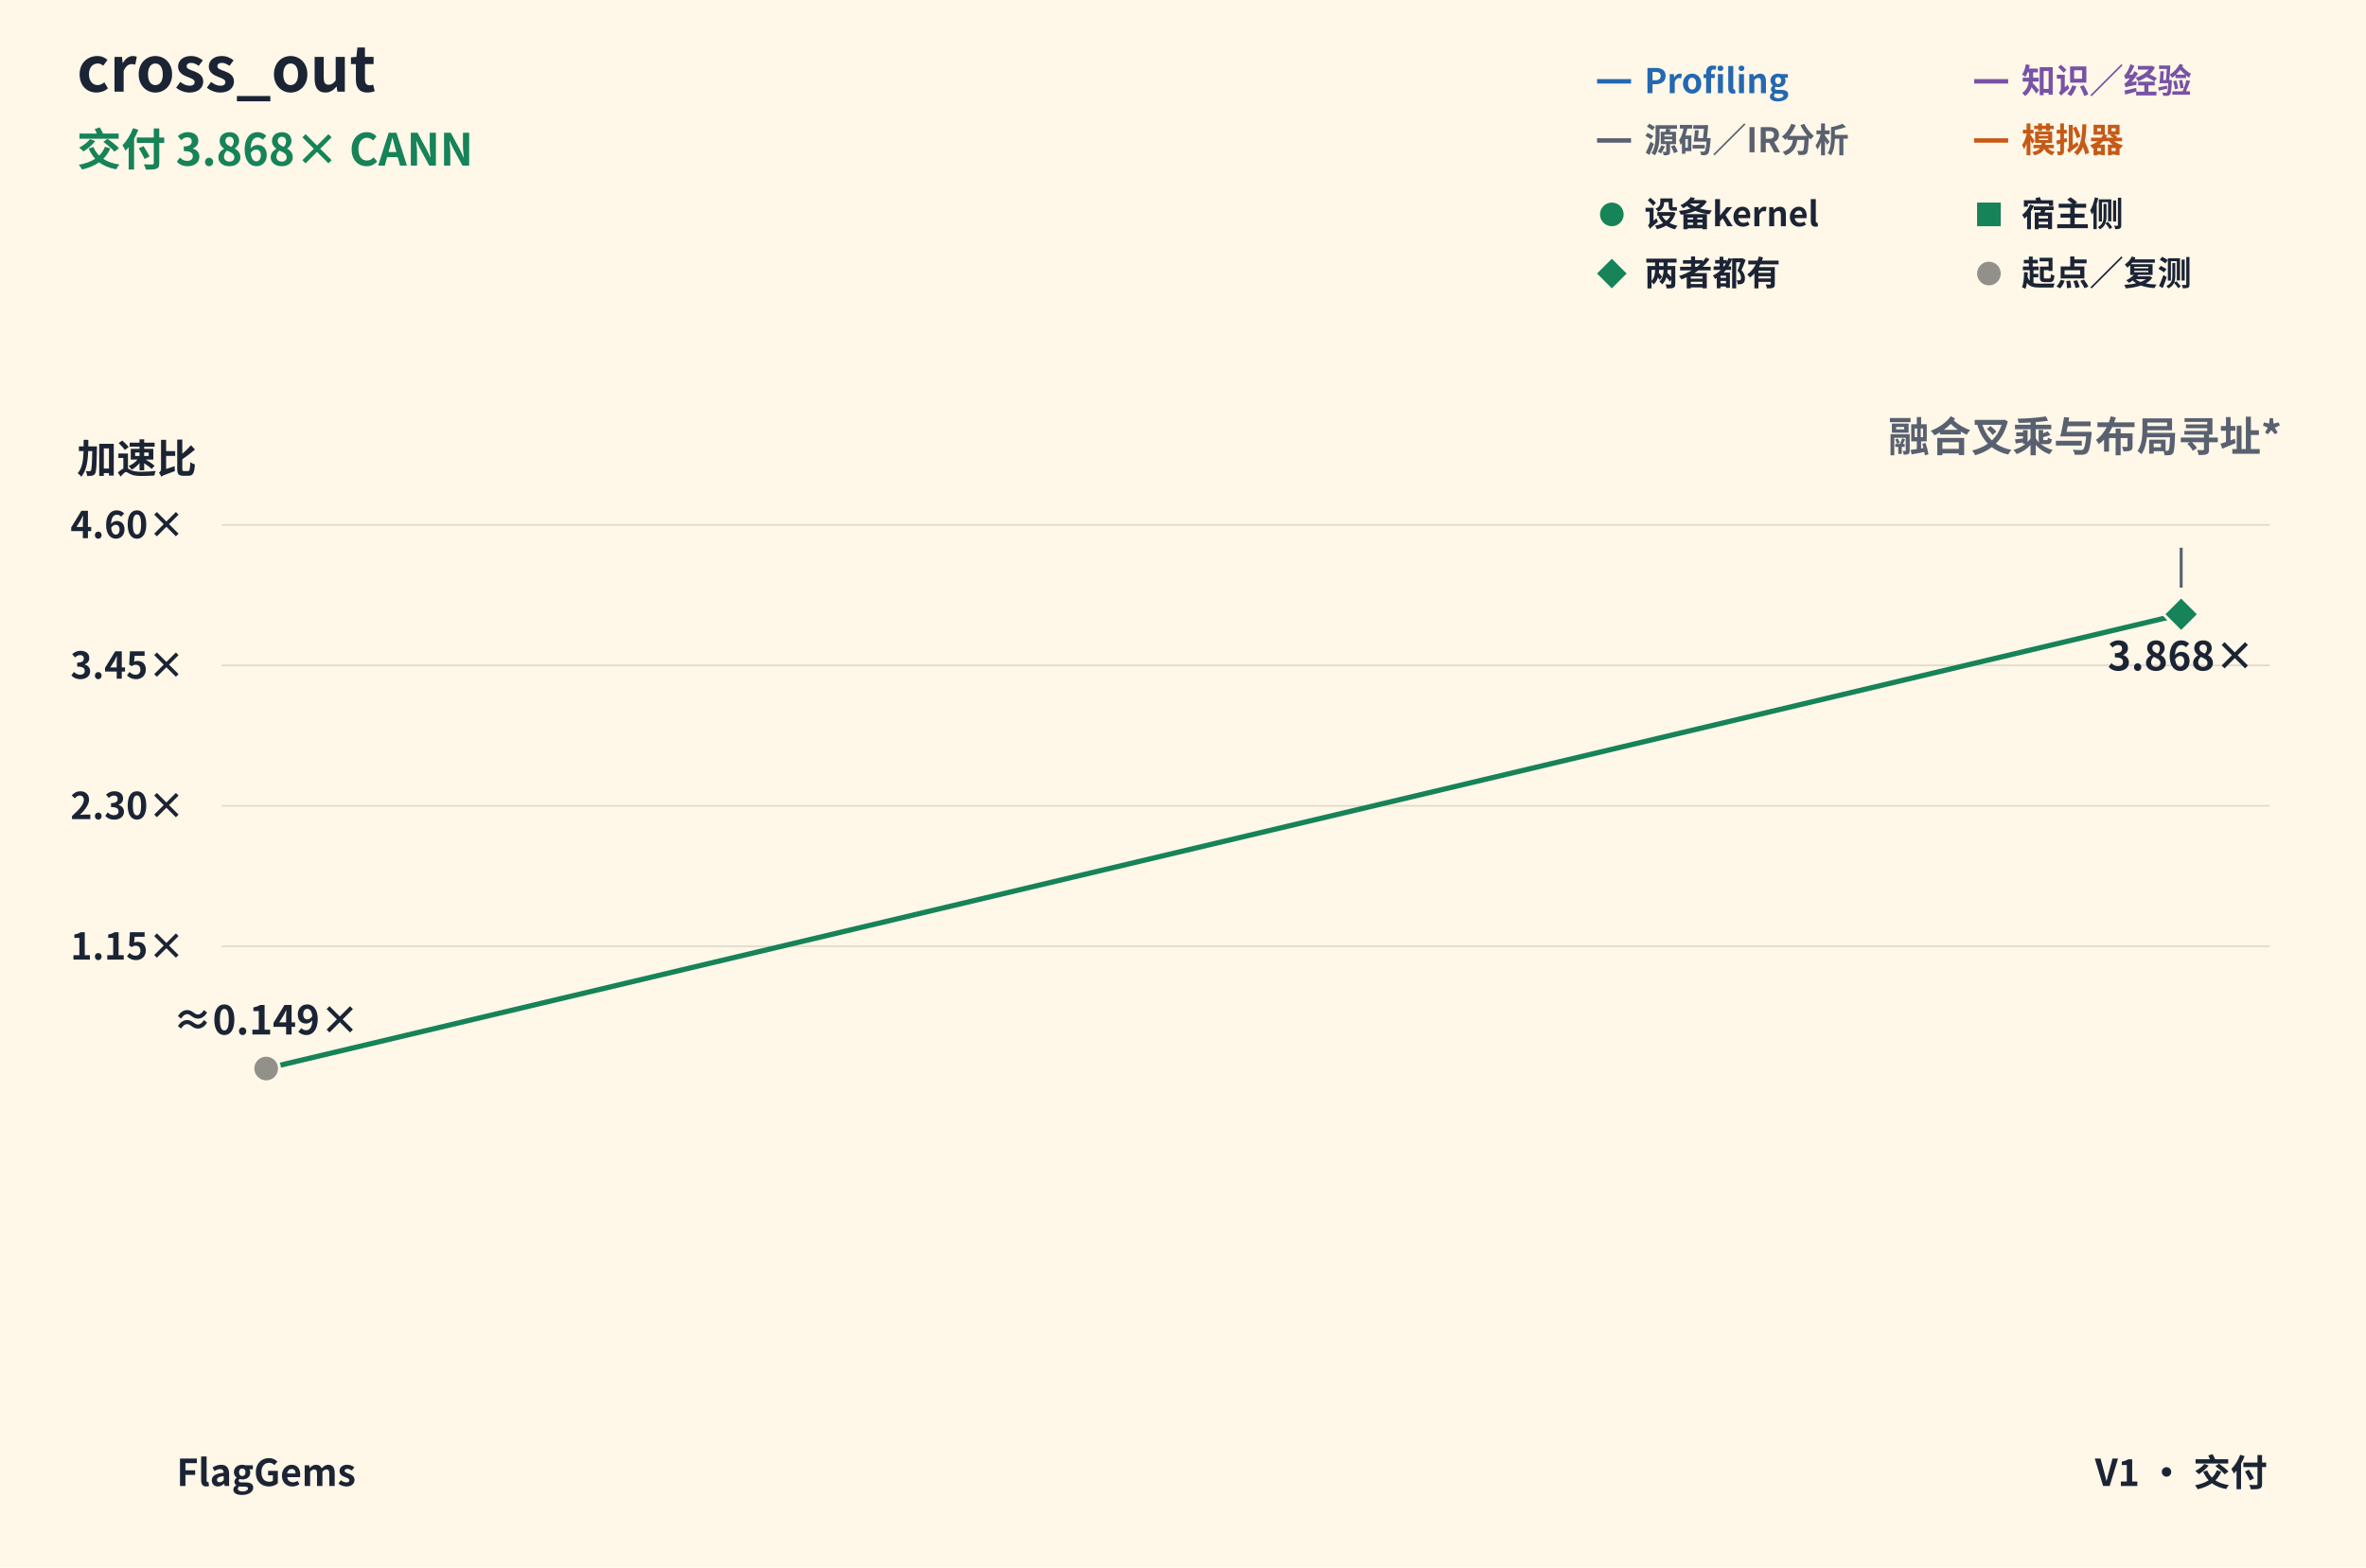
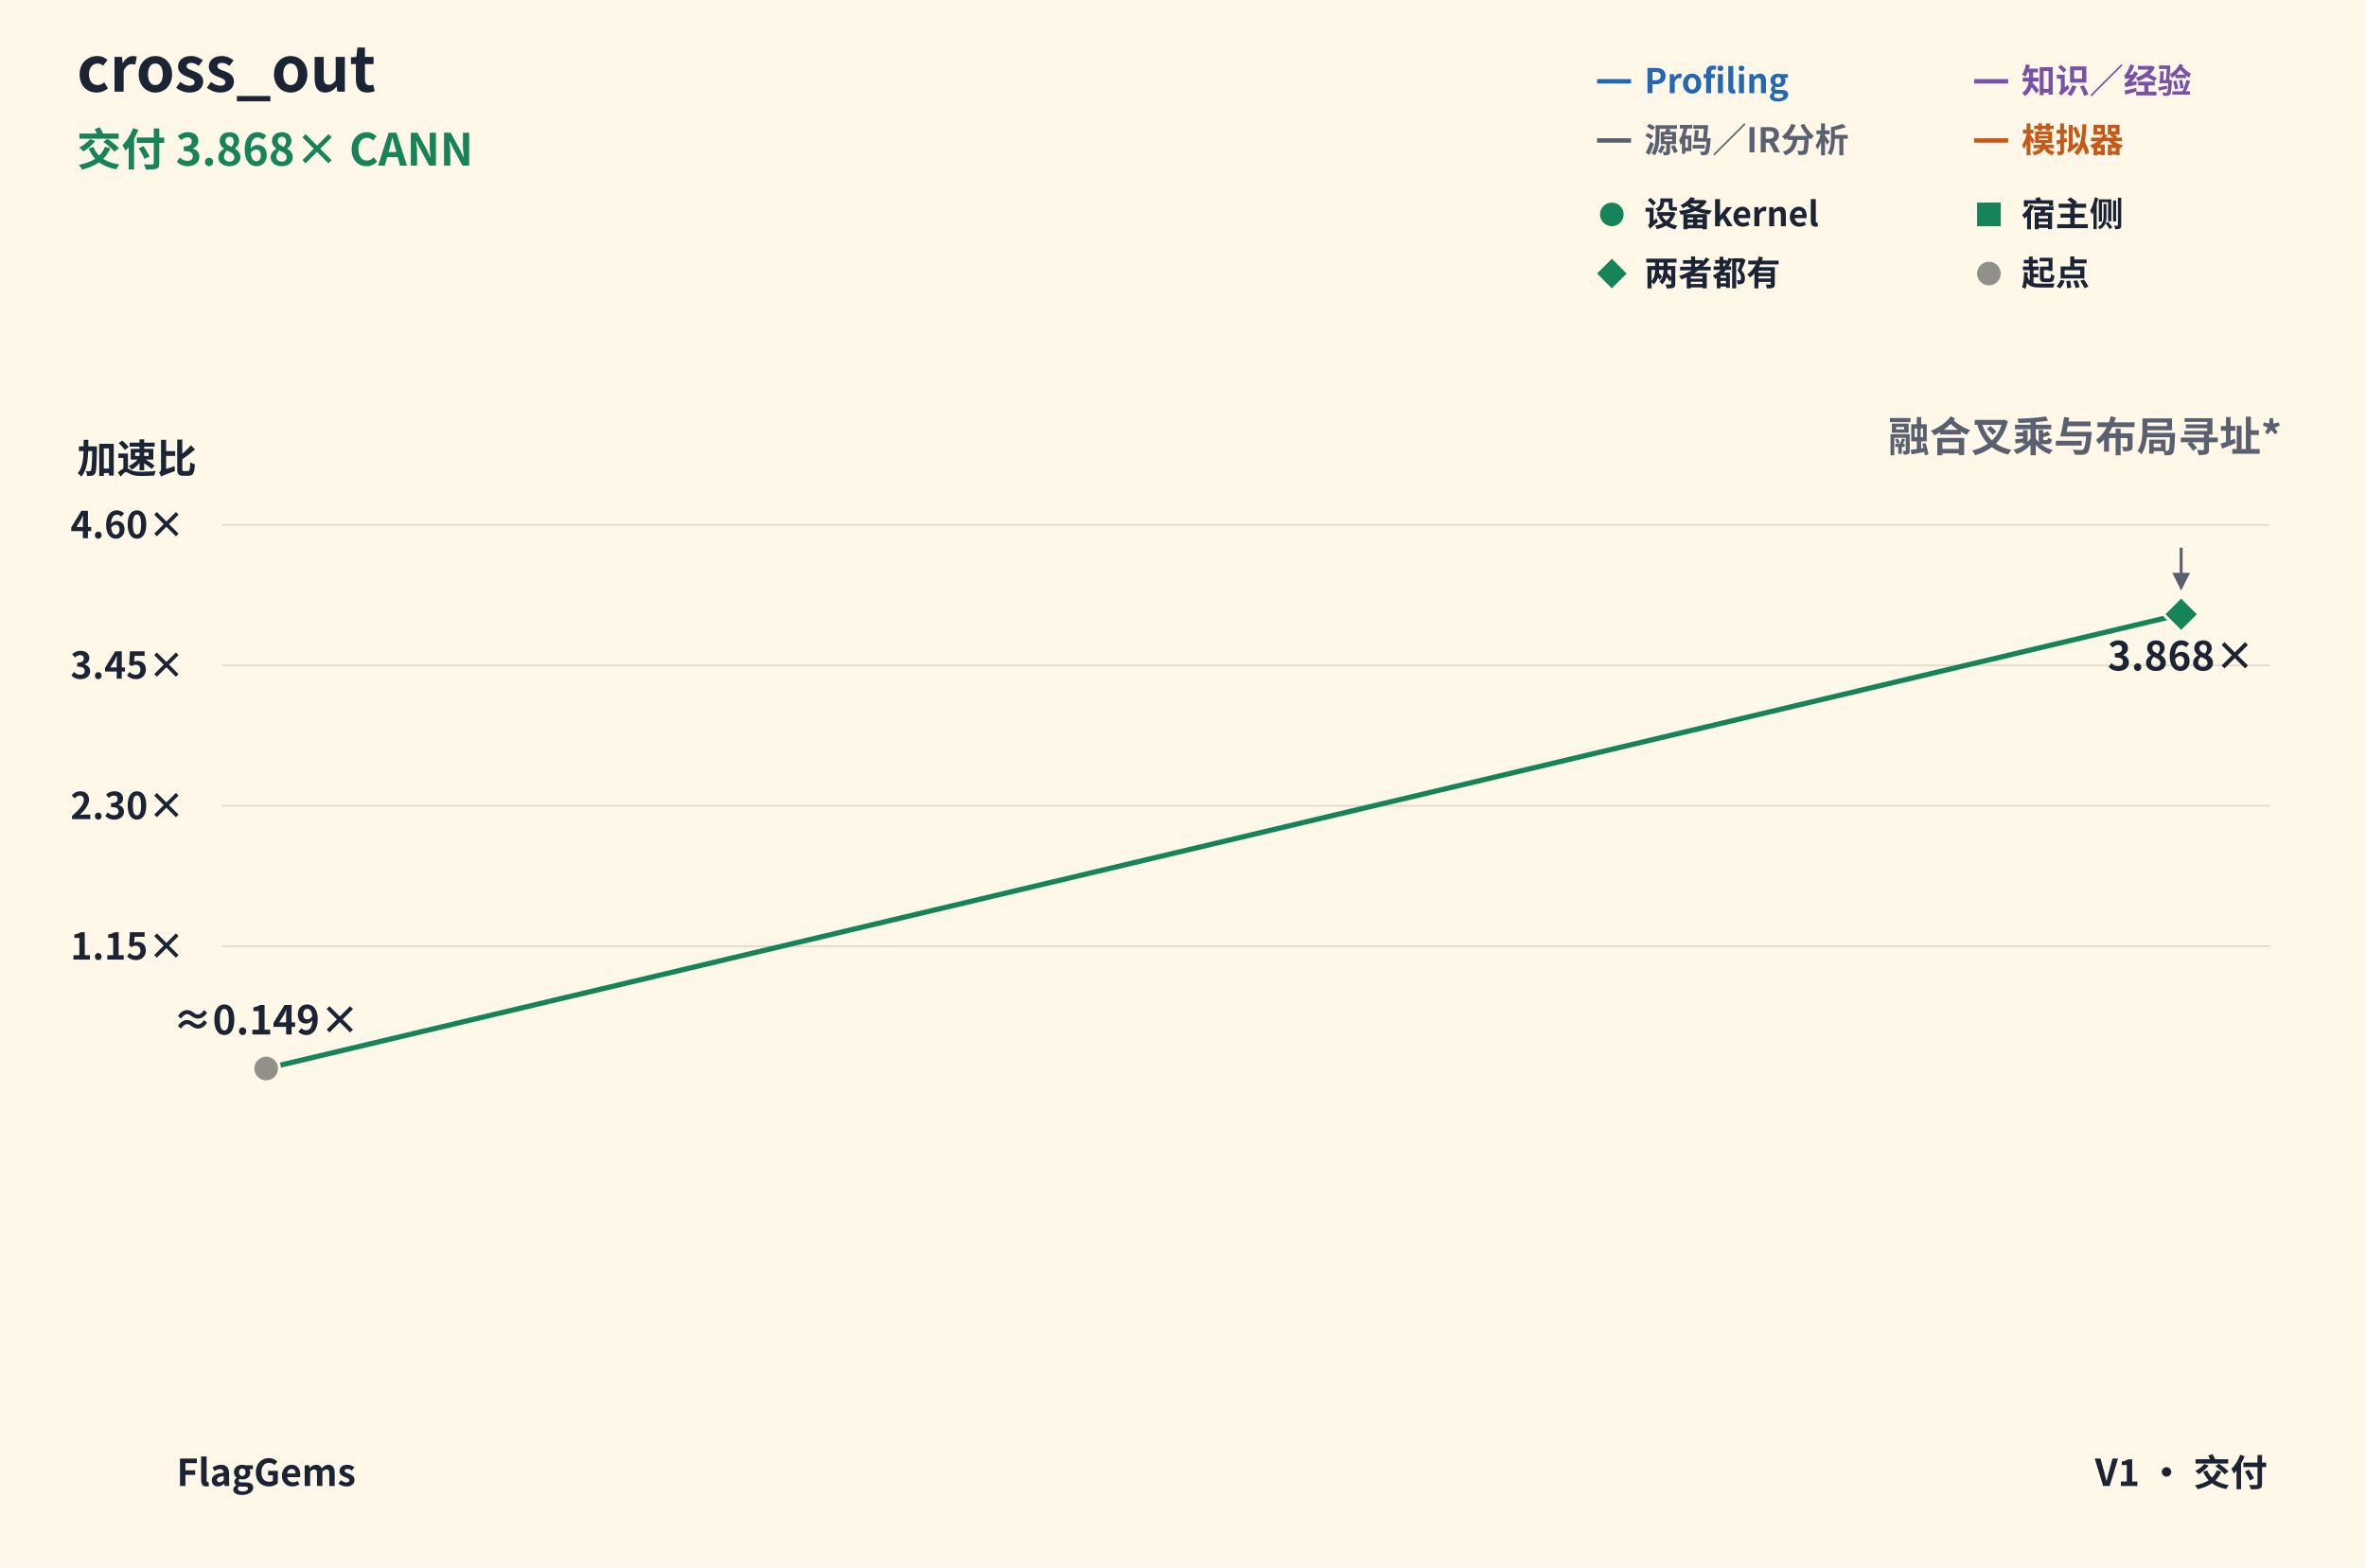
<svg xmlns="http://www.w3.org/2000/svg" width="1600" height="1060" viewBox="0 0 1600 1060">
  <rect width="1600" height="1060" fill="#fff7e8" />
  <defs>
+     <marker id="method-paired" markerWidth="6" markerHeight="6" refX="5" refY="3" orient="auto">
+       <path d="M0 0L6 3L0 6Z" fill="#2368b1" />
+     </marker>
+     <marker id="method-sim" markerWidth="6" markerHeight="6" refX="5" refY="3" orient="auto">
+       <path d="M0 0L6 3L0 6Z" fill="#c55a18" />
+     </marker>
+     <marker id="method-knowledge" markerWidth="6" markerHeight="6" refX="5" refY="3" orient="auto">
+       <path d="M0 0L6 3L0 6Z" fill="#7852a6" />
+     </marker>
+     <marker id="method-probe" markerWidth="6" markerHeight="6" refX="5" refY="3" orient="auto">
+       <path d="M0 0L6 3L0 6Z" fill="#2368b1" />
+     </marker>
+     <marker id="method-ir" markerWidth="6" markerHeight="6" refX="5" refY="3" orient="auto">
+       <path d="M0 0L6 3L0 6Z" fill="#596170" />
+     </marker>
+     <marker id="method-unknown" markerWidth="6" markerHeight="6" refX="5" refY="3" orient="auto">
+       <path d="M0 0L6 3L0 6Z" fill="#596170" />
+     </marker>
    <marker id="arr" markerWidth="10" markerHeight="10" refX="9" refY="5" orient="auto">
      <path d="M0 0L10 5L0 10Z" fill="#596170" />
    </marker>
  </defs>
  <g font-family="Microsoft YaHei,Noto Sans CJK SC,sans-serif">
    <text x="52.00" y="62.00" font-size="42" fill="#1b2434" text-anchor="start" font-weight="700">cross_out</text>
    <text x="52.00" y="112.00" font-size="30" fill="#168358" text-anchor="start" font-weight="700">交付 3.868× CANN</text>
    <line x1="1080" y1="55" x2="1103" y2="55" stroke="#2368b1" stroke-width="3" />
    <text x="1112.00" y="63.00" font-size="23" fill="#2368b1" text-anchor="start" font-weight="700">Profiling</text>
    <line x1="1335" y1="55" x2="1358" y2="55" stroke="#7852a6" stroke-width="3" />
    <text x="1367.00" y="63.00" font-size="23" fill="#7852a6" text-anchor="start" font-weight="700">知识／经验</text>
    <line x1="1080" y1="95" x2="1103" y2="95" stroke="#596170" stroke-width="3" />
    <text x="1112.00" y="103.00" font-size="23" fill="#596170" text-anchor="start" font-weight="700">源码／IR分析</text>
    <line x1="1335" y1="95" x2="1358" y2="95" stroke="#c55a18" stroke-width="3" />
    <text x="1367.00" y="103.00" font-size="23" fill="#c55a18" text-anchor="start" font-weight="700">模拟器</text>
    <circle cx="1090" cy="145" r="8" fill="#168358" />
    <text x="1112.00" y="153.00" font-size="23" fill="#1b2434" text-anchor="start" font-weight="700">设备kernel</text>
    <rect x="1337" y="137" width="16" height="16" fill="#168358" />
    <text x="1367.00" y="153.00" font-size="23" fill="#1b2434" text-anchor="start" font-weight="700">宿主侧</text>
    <path d="M1090 175L1100 185L1090 195L1080 185Z" fill="#168358" />
    <text x="1112.00" y="193.00" font-size="23" fill="#1b2434" text-anchor="start" font-weight="700">两者都有</text>
    <circle cx="1345" cy="185" r="8" fill="#92908a" />
-     <text x="1367.00" y="193.00" font-size="23" fill="#1b2434" text-anchor="start" font-weight="700">起点／复测</text>
+     <text x="1367.00" y="193.00" font-size="23" fill="#1b2434" text-anchor="start" font-weight="700">起点</text>
    <text x="52.00" y="320.00" font-size="27" fill="#1b2434" text-anchor="start" font-weight="700">加速比</text>
    <line x1="150" y1="640.00" x2="1535" y2="640.00" stroke="#ded7c9" />
    <text x="125.00" y="649.00" font-size="25" fill="#1b2434" text-anchor="end" font-weight="700">1.15×</text>
    <line x1="150" y1="545.00" x2="1535" y2="545.00" stroke="#ded7c9" />
    <text x="125.00" y="554.00" font-size="25" fill="#1b2434" text-anchor="end" font-weight="700">2.30×</text>
    <line x1="150" y1="450.00" x2="1535" y2="450.00" stroke="#ded7c9" />
    <text x="125.00" y="459.00" font-size="25" fill="#1b2434" text-anchor="end" font-weight="700">3.45×</text>
    <line x1="150" y1="355.00" x2="1535" y2="355.00" stroke="#ded7c9" />
    <text x="125.00" y="364.00" font-size="25" fill="#1b2434" text-anchor="end" font-weight="700">4.60×</text>
    <path class="connection" d="M180.00 722.66 L1475.00 415.43" stroke="#168358" stroke-width="3.5" fill="none" />
    <g class="attribution">
      <text x="1410.00" y="305.43" font-size="28" fill="#596170" text-anchor="middle" font-weight="700">融合叉乘与布局寻址*</text>
-       <path d="M1475.00 370.43L1475.00 397.43" stroke="#596170" stroke-width="2" fill="none" />
+       <path d="M1475.00 370.43L1475.00 397.43" stroke="#596170" stroke-width="2" fill="none" marker-end="url(#method-ir)" />
    </g>
    <g class="node" data-id="54401e06d9129323">
      <circle cx="180.0" cy="722.662" r="9" fill="#92908a" stroke="#fff7e8" stroke-width="2" />
      <text x="180.00" y="699.66" font-size="27" fill="#1b2434" text-anchor="middle" font-weight="700">≈0.149×</text>
      <text x="180.00" y="1005.00" font-size="25" fill="#1b2434" text-anchor="middle" font-weight="700">FlagGems</text>
    </g>
    <g class="node" data-id="b8b123eebc2ed253">
      <path d="M1475.0 403.433L1487.0 415.433L1475.0 427.433L1463.0 415.433Z" fill="#168358" stroke="#fff7e8" stroke-width="2" />
      <text x="1475.00" y="453.43" font-size="27" fill="#1b2434" text-anchor="middle" font-weight="700">3.868×</text>
      <text x="1475.00" y="1005.00" font-size="25" fill="#1b2434" text-anchor="middle" font-weight="700">V1 · 交付</text>
    </g>
  </g>
</svg>
